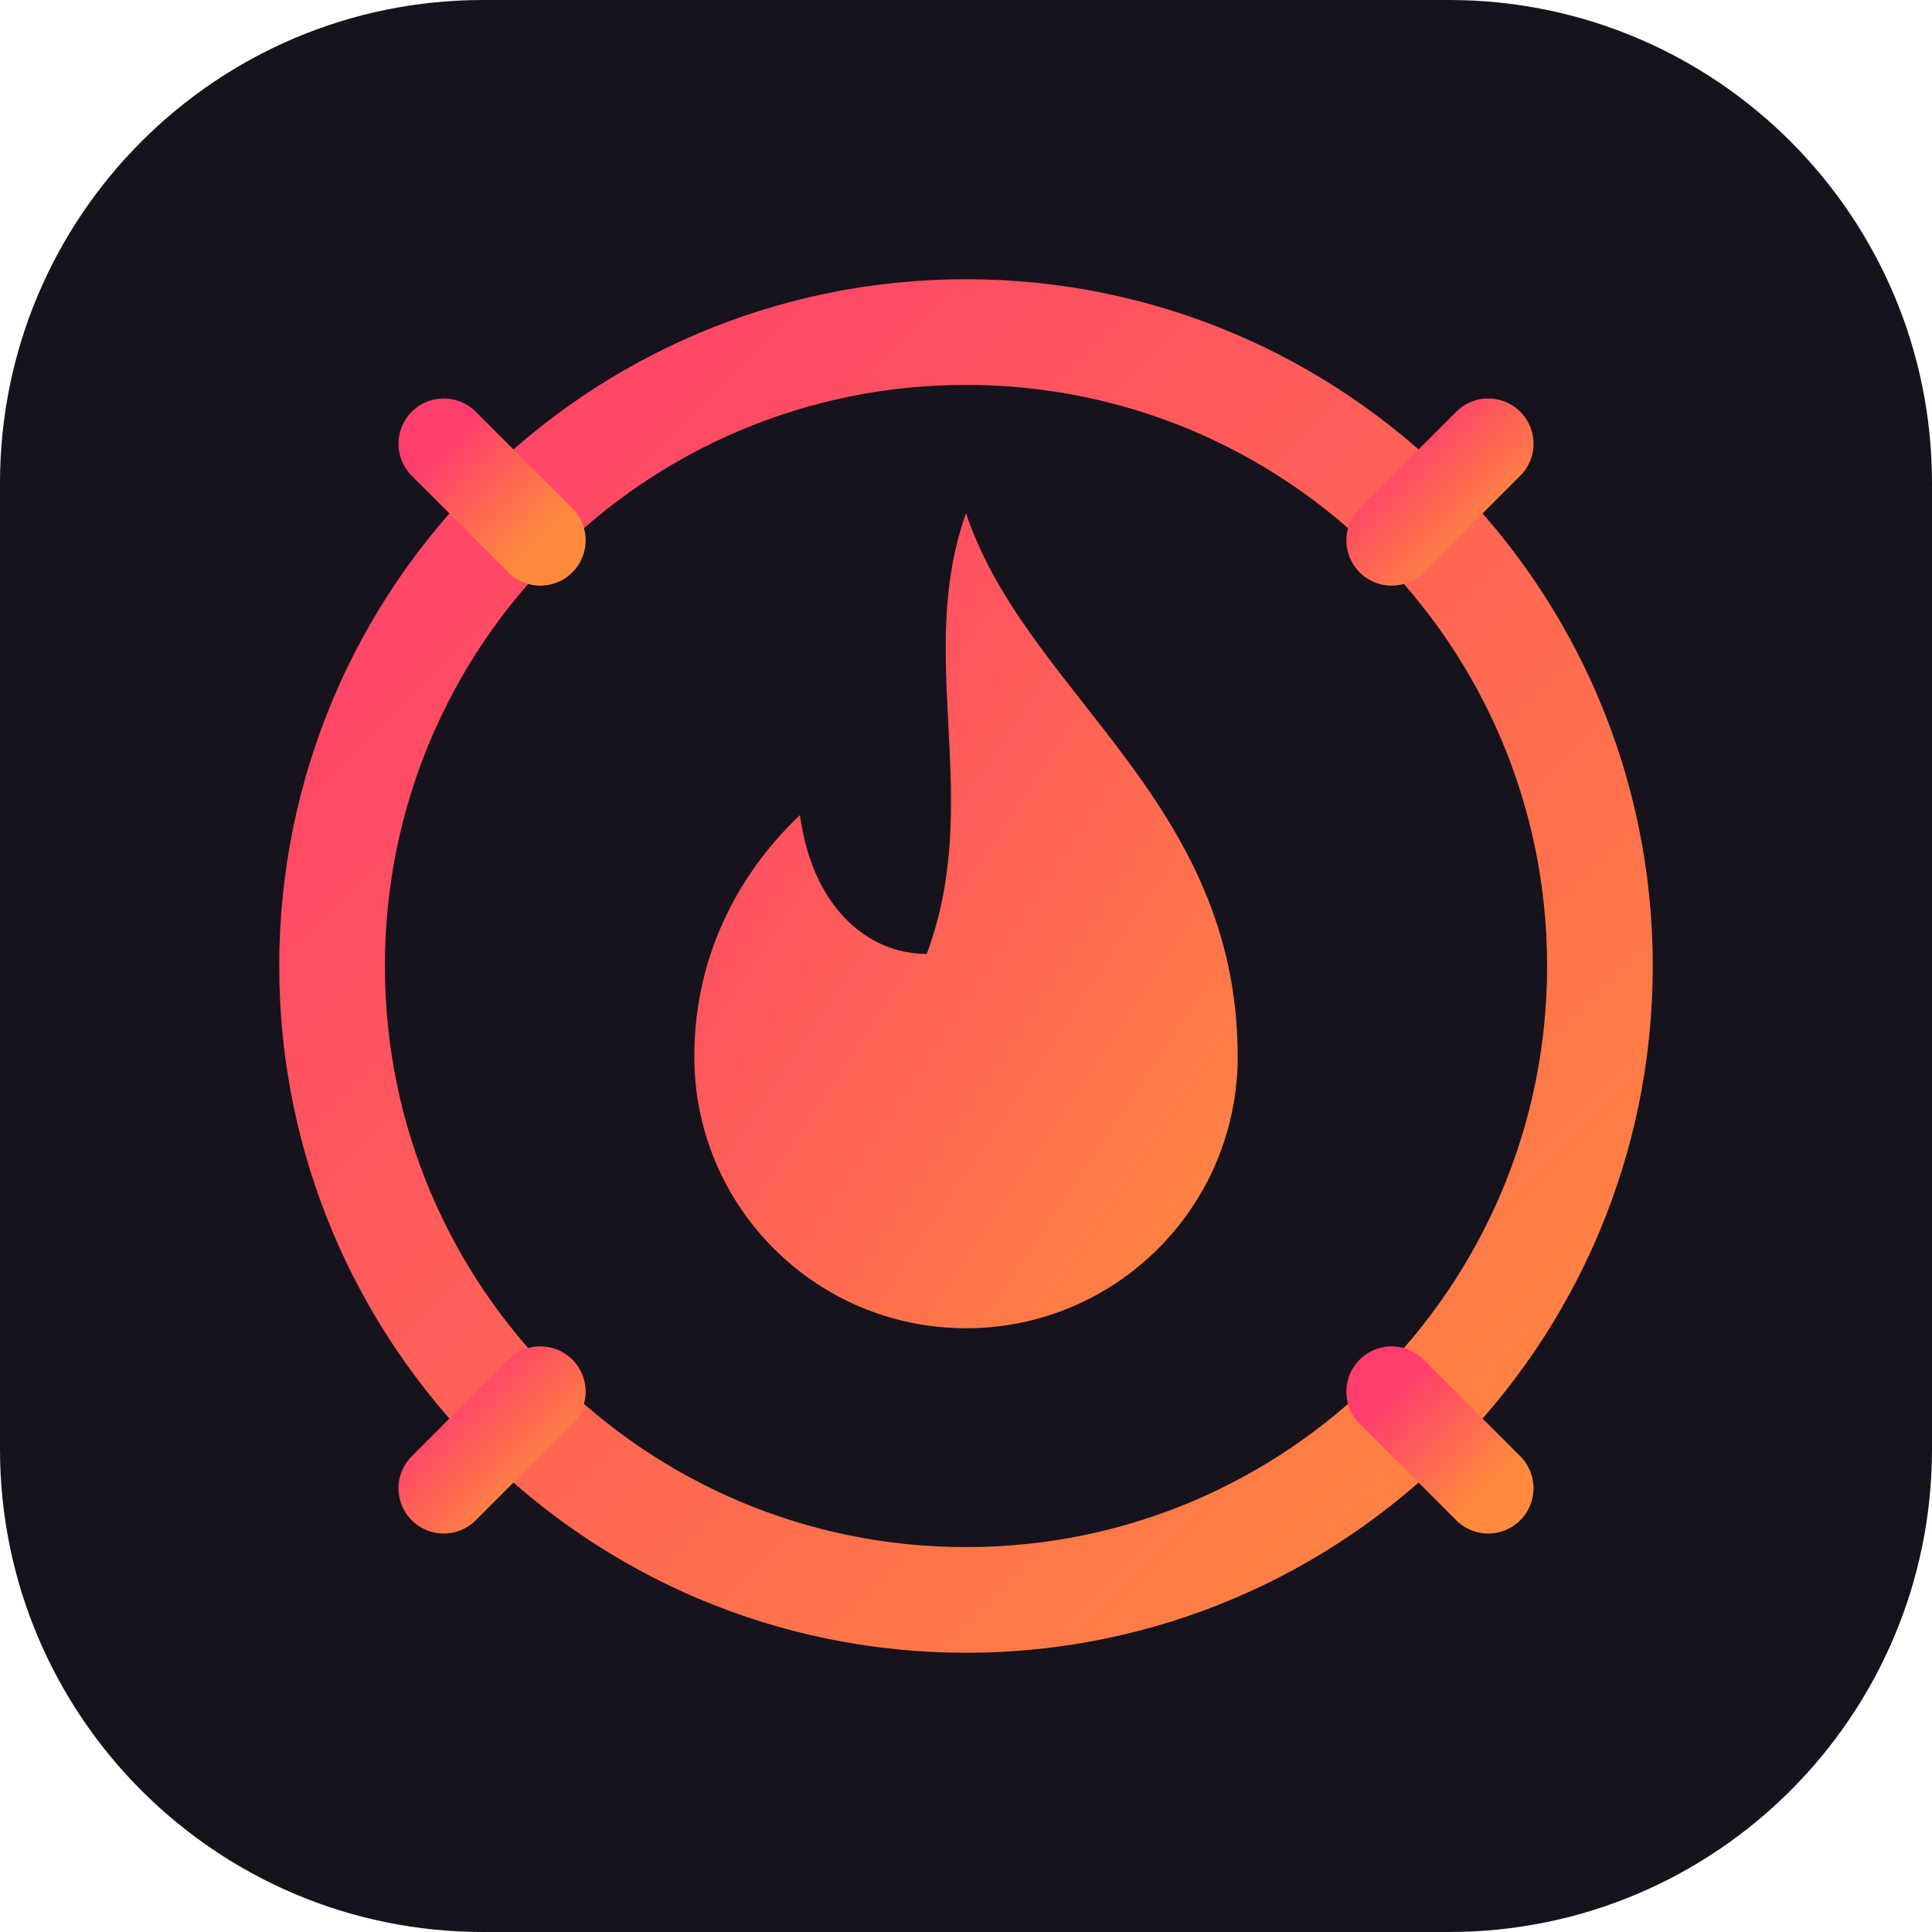
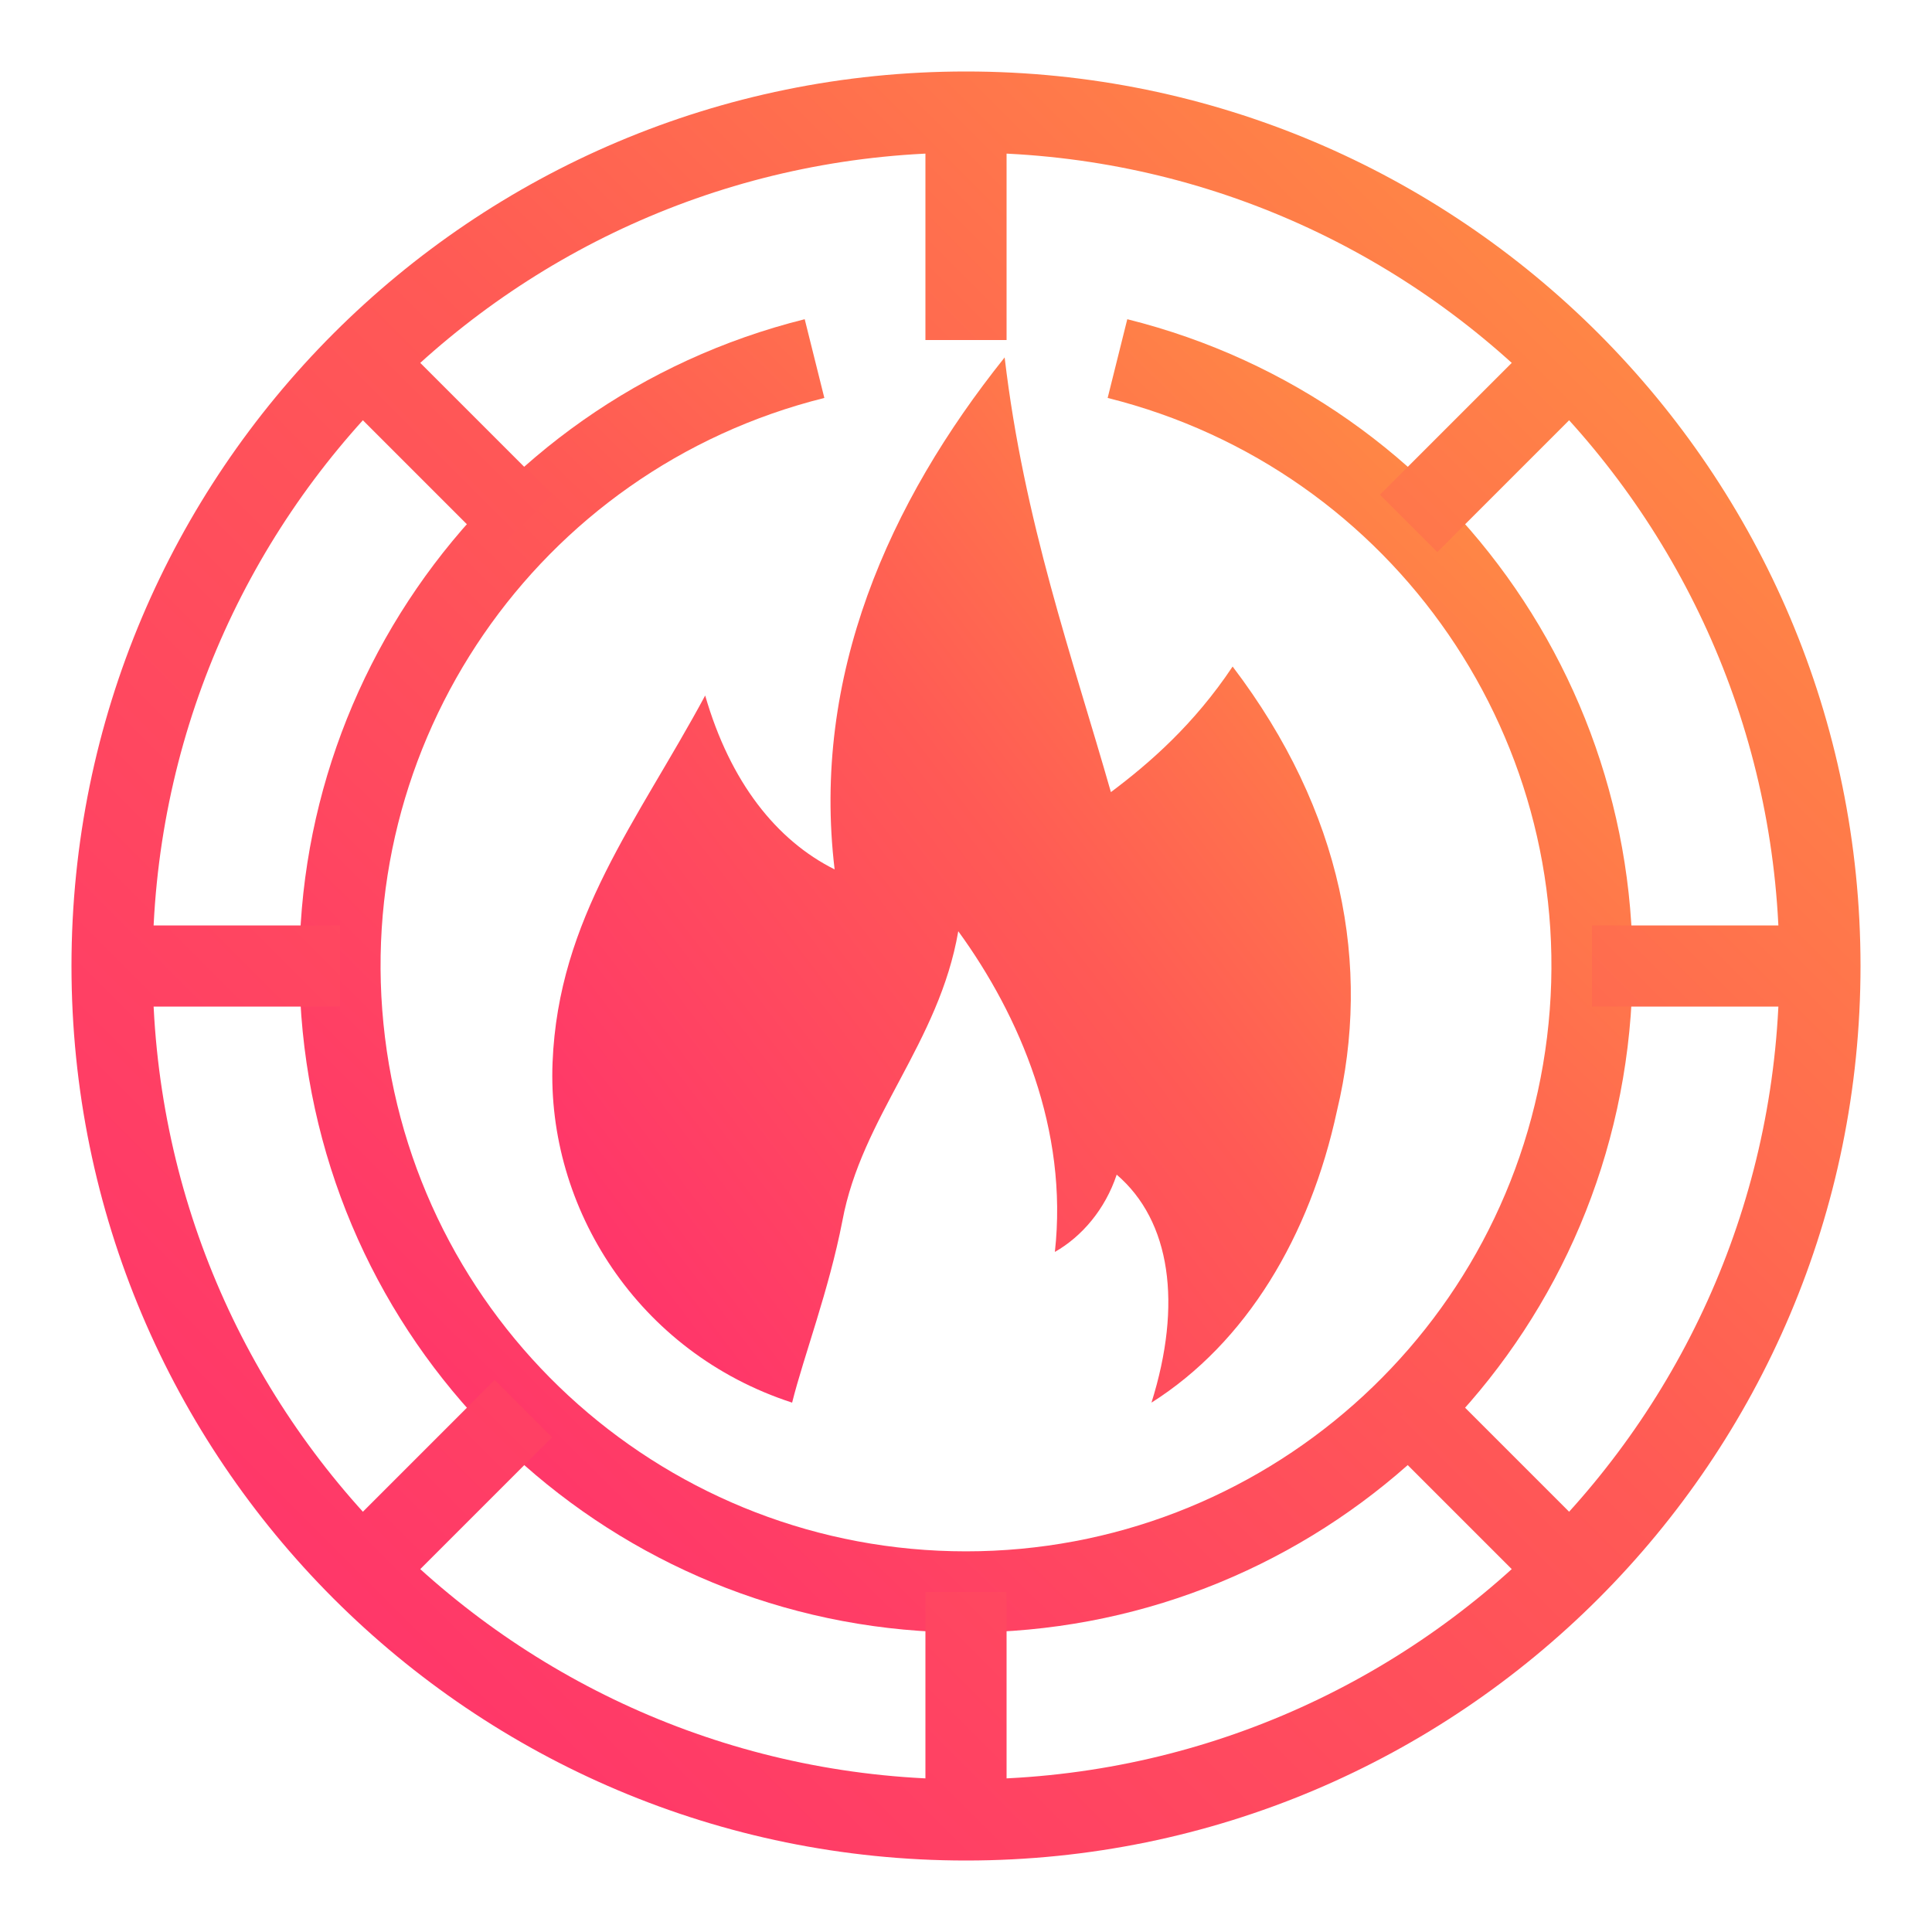
- <svg xmlns="http://www.w3.org/2000/svg" viewBox="0 0 64 64">
+ <svg xmlns="http://www.w3.org/2000/svg" viewBox="0 0 100 100">
  <defs>
-     <linearGradient id="g" x1="0" y1="0" x2="1" y2="1">
-       <stop offset="0" stop-color="#ff3d6e" />
-       <stop offset="1" stop-color="#ff8a3d" />
+     <linearGradient id="g" x1="0" y1="1" x2="1" y2="0">
+       <stop offset="0" stop-color="#FF2D6F" />
+       <stop offset=".55" stop-color="#FF5A55" />
+       <stop offset="1" stop-color="#FF9640" />
    </linearGradient>
  </defs>
-   <rect width="64" height="64" rx="16" fill="#16131c" />
-   <circle cx="32" cy="32" r="21" fill="none" stroke="url(#g)" stroke-width="3.5" />
-   <g stroke="url(#g)" stroke-width="3" stroke-linecap="round">
-     <line x1="32" y1="7.5" x2="32" y2="12" />
-     <line x1="32" y1="52" x2="32" y2="56.5" />
-     <line x1="7.5" y1="32" x2="12" y2="32" />
-     <line x1="52" y1="32" x2="56.5" y2="32" />
-     <line x1="14.7" y1="14.7" x2="17.9" y2="17.9" />
-     <line x1="46.1" y1="46.1" x2="49.3" y2="49.3" />
-     <line x1="49.3" y1="14.7" x2="46.1" y2="17.9" />
-     <line x1="17.9" y1="46.1" x2="14.7" y2="49.3" />
+   <g fill="none" stroke="url(#g)" stroke-width="4.2">
+     <circle cx="50" cy="50" r="44.2" />
+     <path d="M57.84 18.56A32.4 32.4 0 1 1 42.16 18.56" stroke-linecap="butt" />
+     <path d="M50.00 17.60L50.00 5.80 M72.91 27.09L81.25 18.75 M82.40 50.00L94.20 50.00 M72.91 72.91L81.25 81.25 M50.00 82.40L50.00 94.20 M27.09 72.91L18.75 81.25 M17.60 50.00L5.80 50.00 M27.09 27.09L18.75 18.75" />
  </g>
-   <path fill="url(#g)" d="M32 17c2 6 9 9.5 9 18a9 9 0 0 1-18 0c0-3.6 1.7-6.3 3.5-8 .4 3 2.2 4.6 4.2 4.6C32.6 26.5 30.3 21.8 32 17z" />
+   <path fill="url(#g)" d="M41 72.6C33 70 28.3 62.5 28.6 55C28.9 47.5 33 42.5 36.5 36C37.8 40.5 40.2 43.5 43.2 45C42 35 46 26 52 18.5C53 27 55.5 34 57.5 41C59.5 39.5 61.8 37.5 63.8 34.5C69.5 42 71 50 69.2 57.5C67.8 64 64.5 69.5 59.6 72.6C61.2 67.5 60.6 63.2 57.8 60.8C57.2 62.6 56 64 54.6 64.8C55.3 58.5 52.8 52.6 49.6 48.2C48.6 54 44.6 57.8 43.6 63.2C42.9 66.8 41.6 70.2 41 72.6Z" />
</svg>
